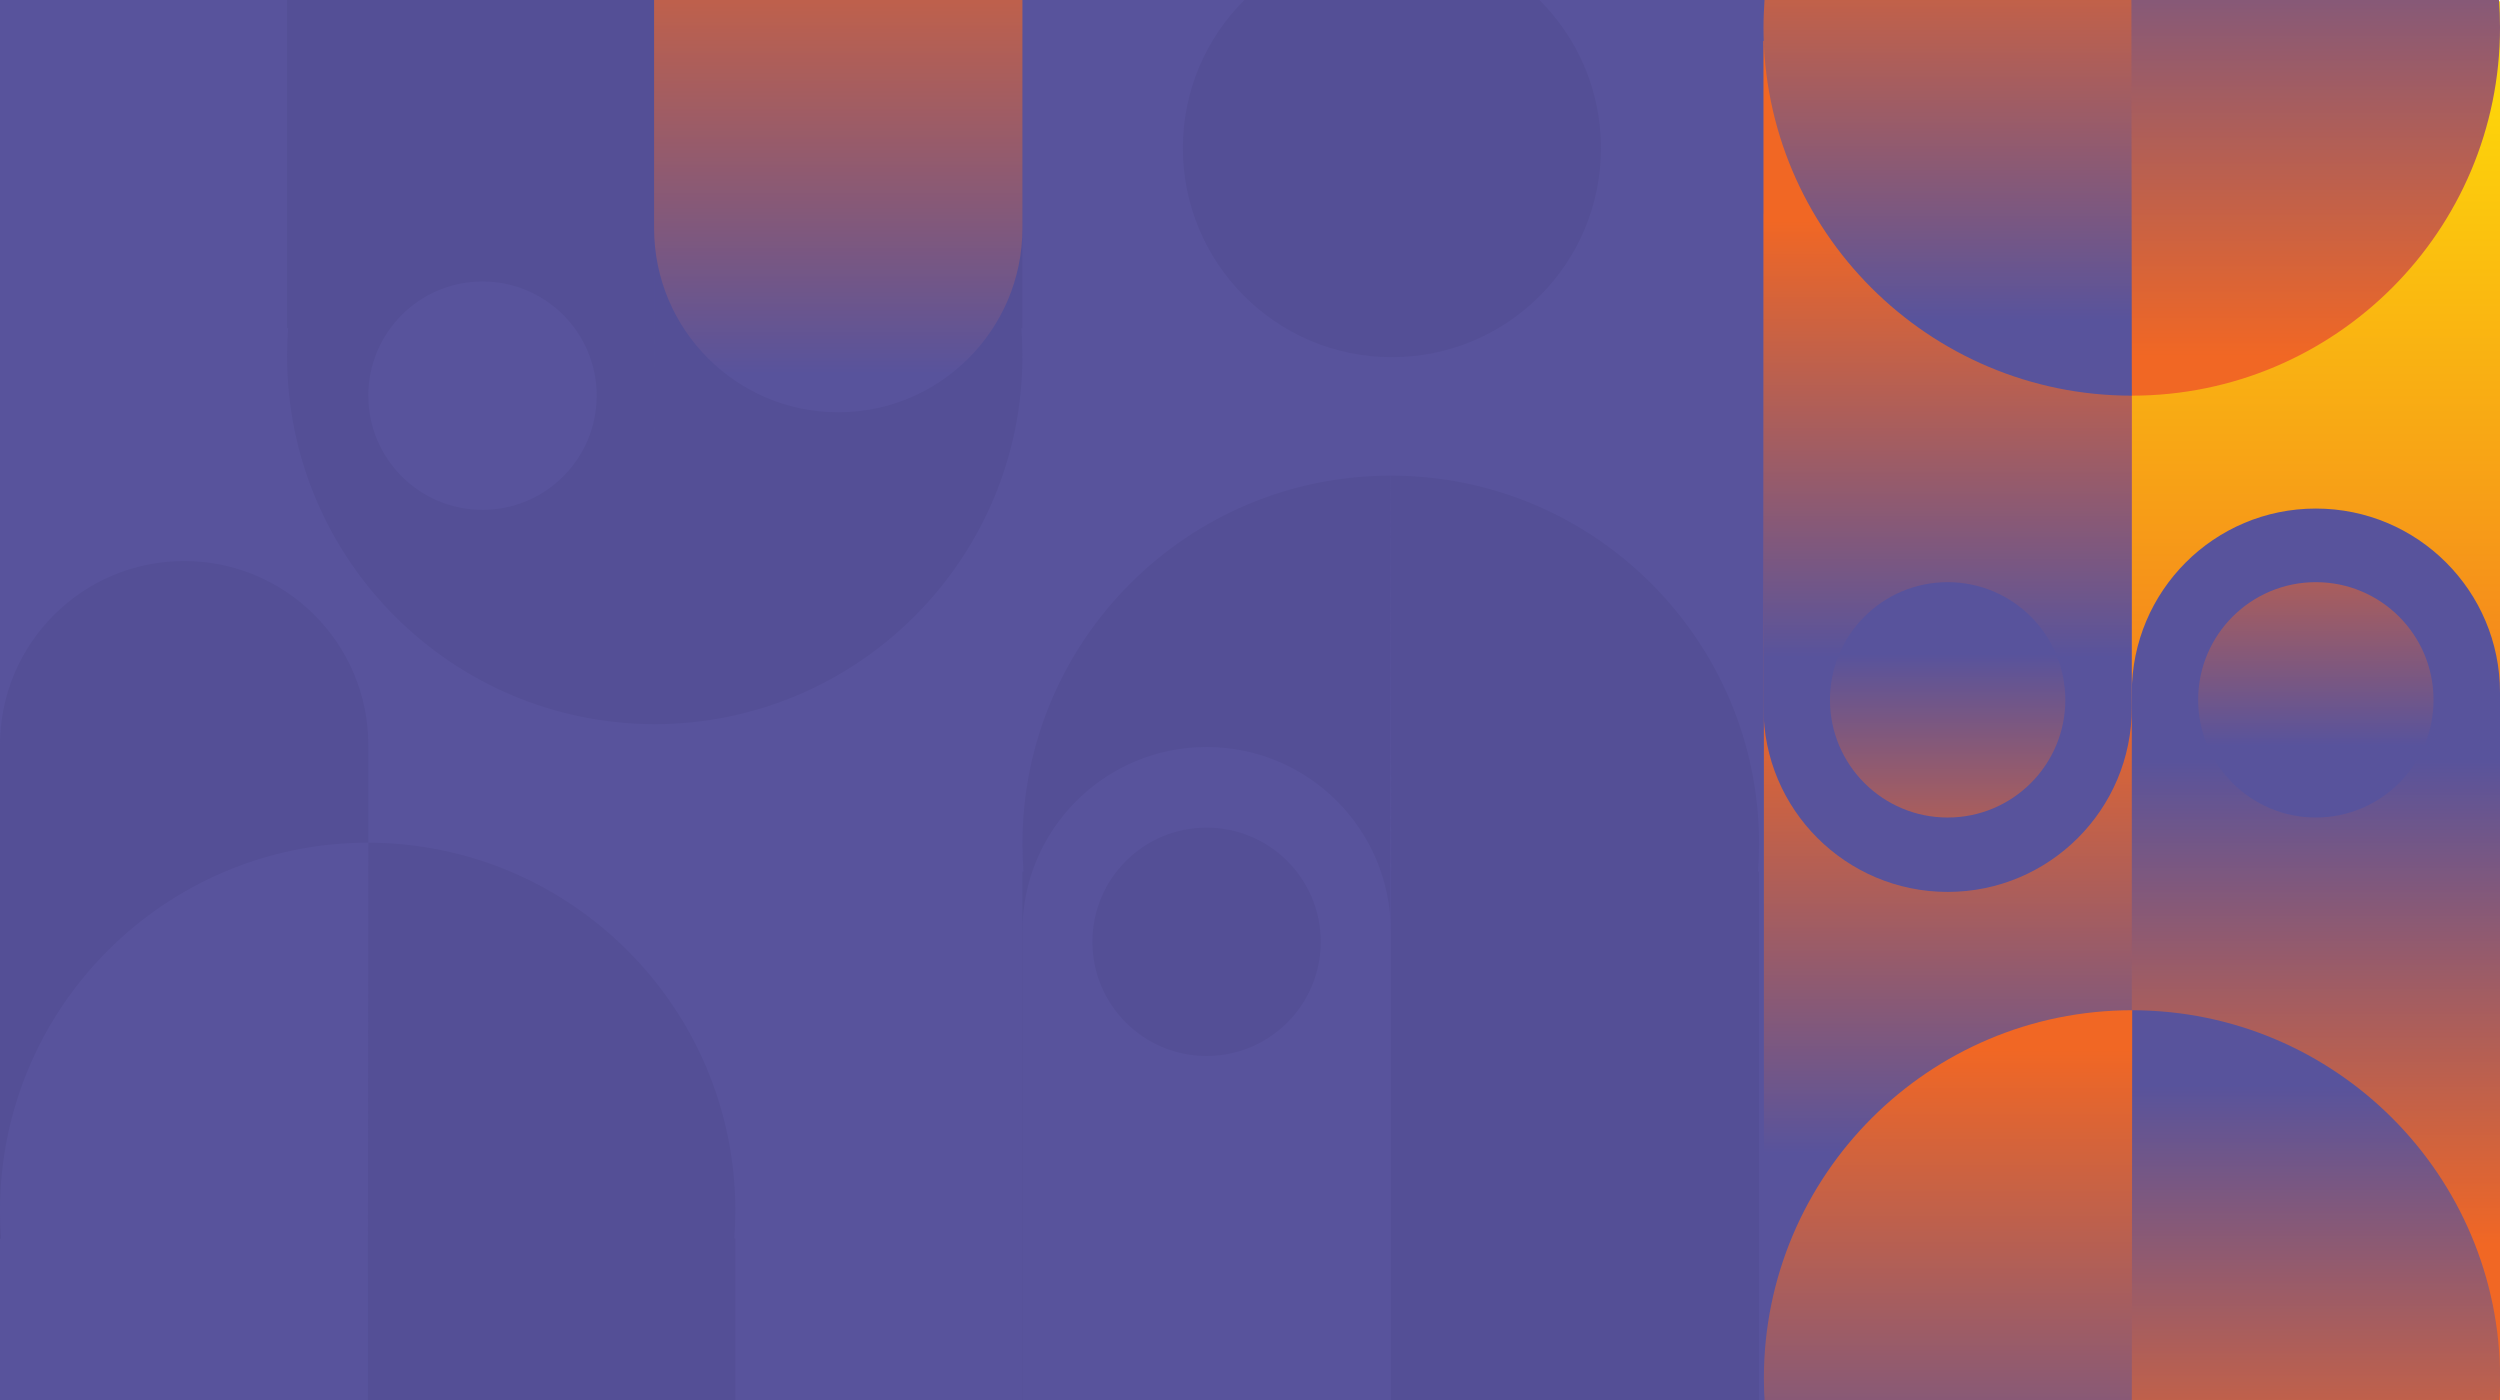
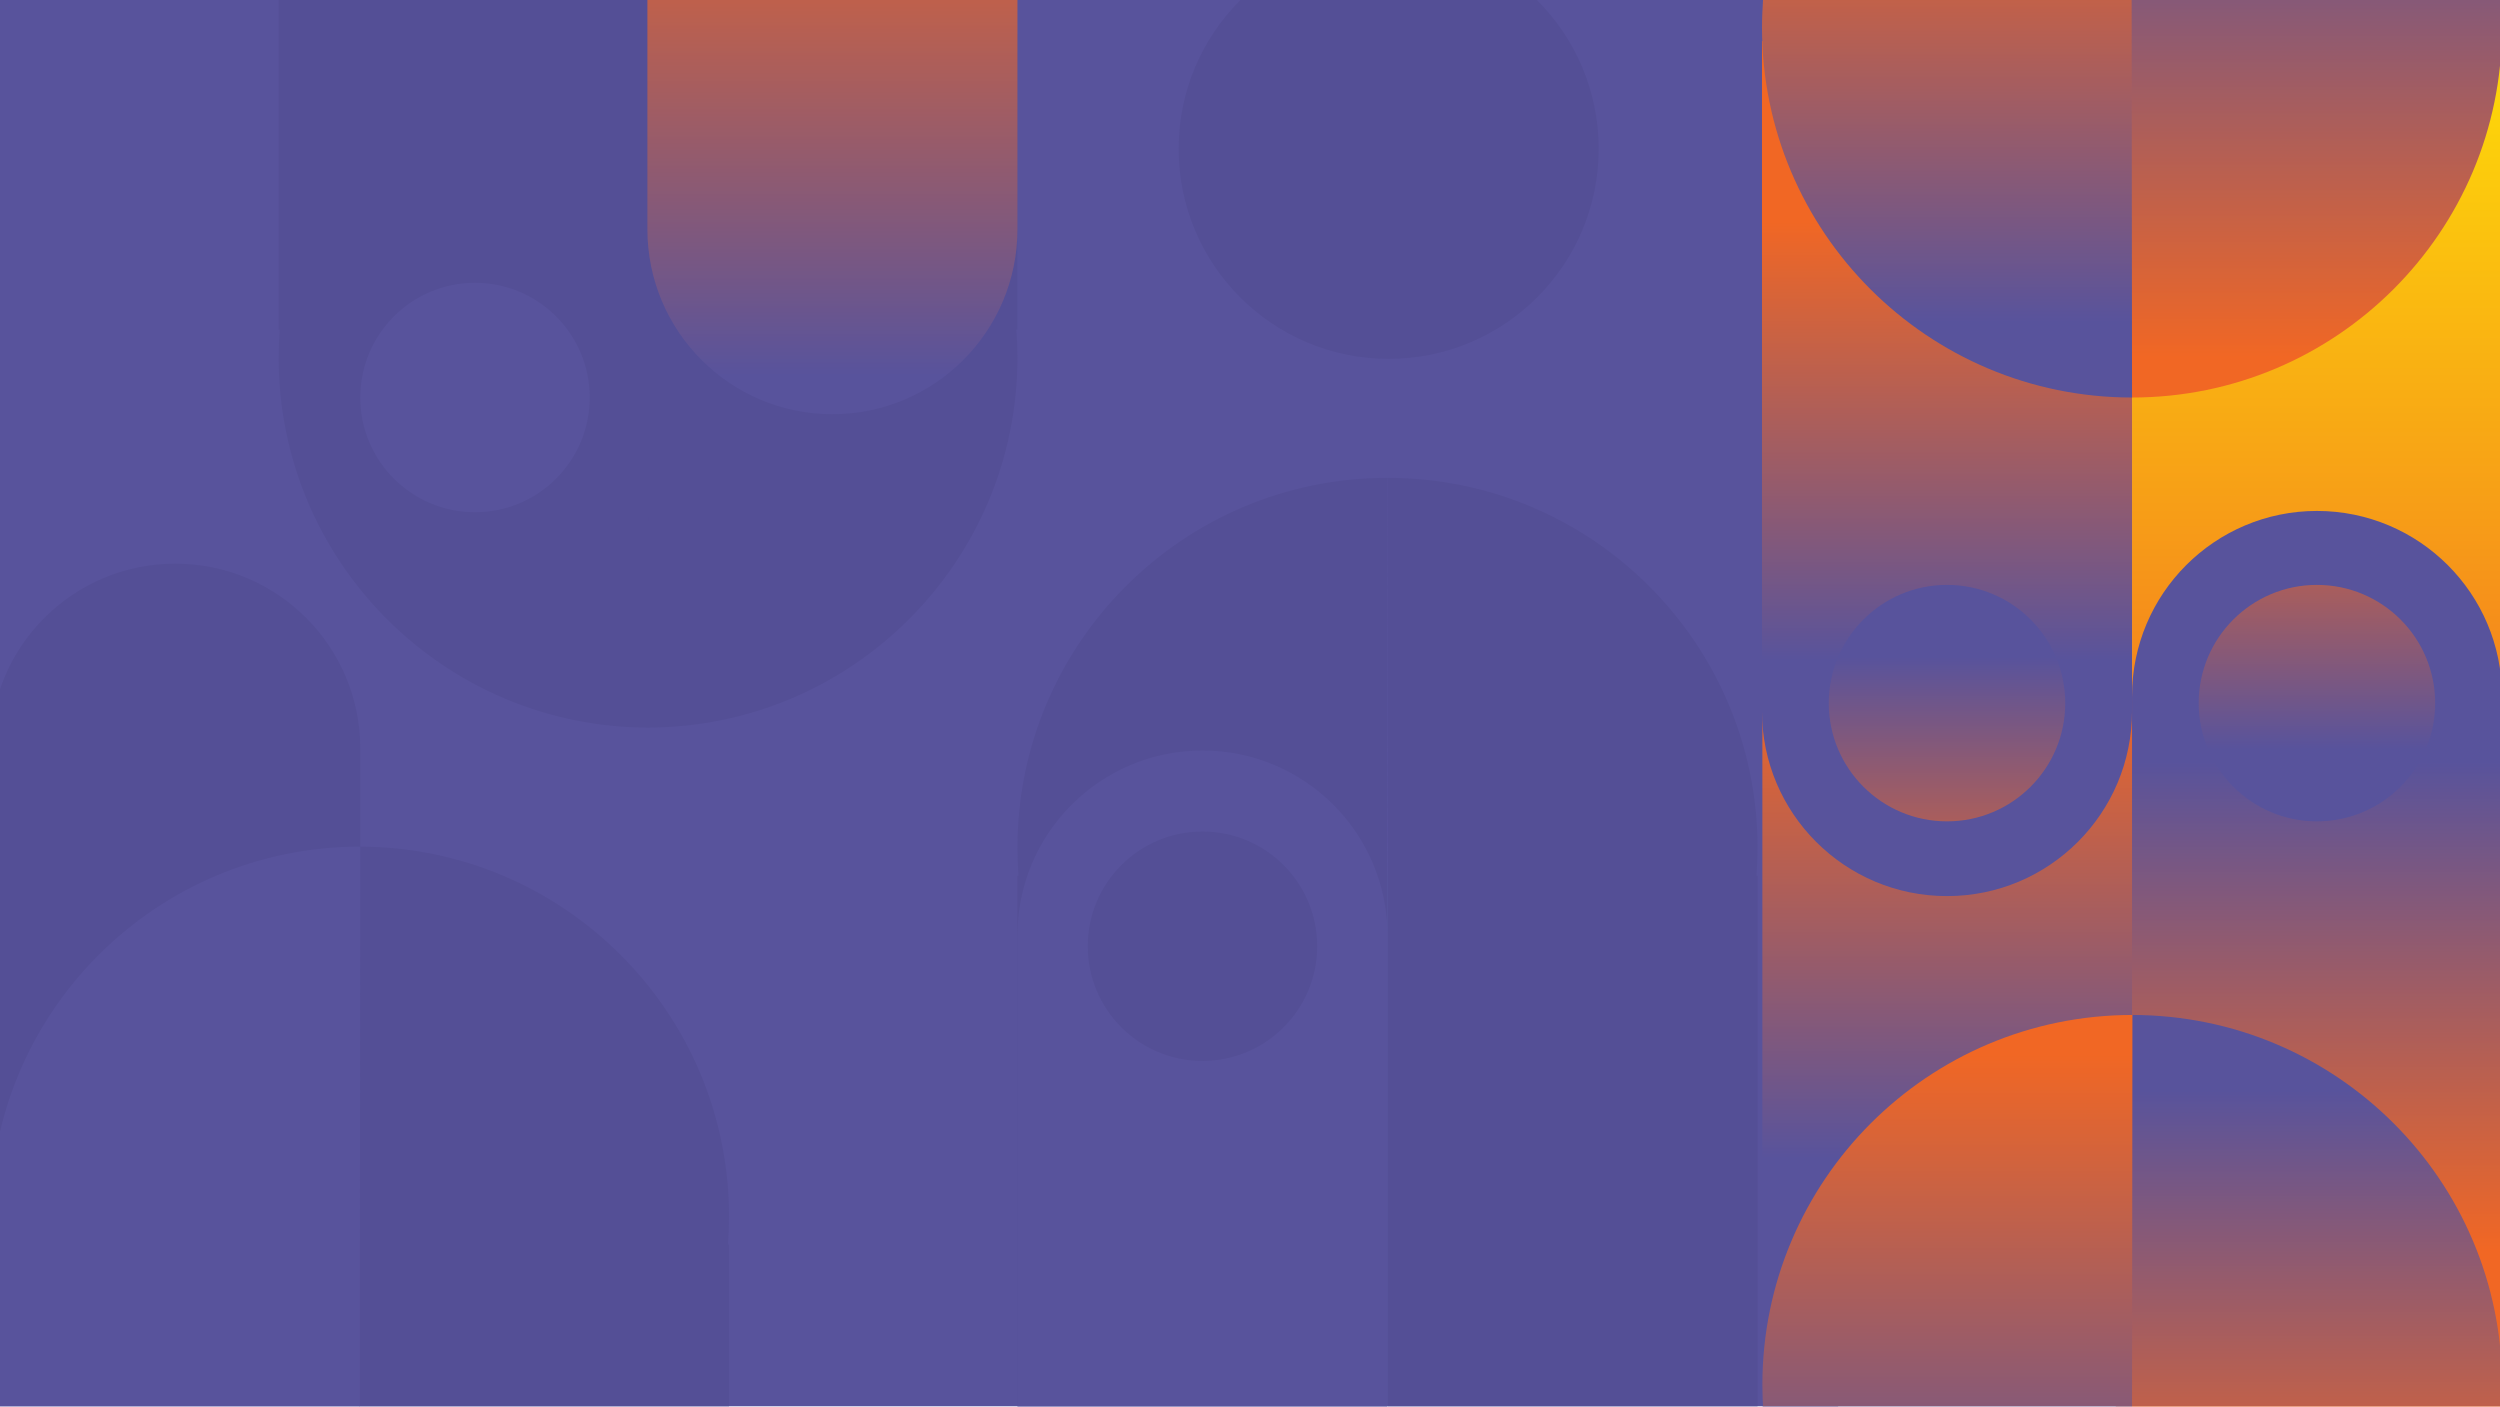
- <svg xmlns="http://www.w3.org/2000/svg" version="1.1" id="Layer_1" x="0px" y="0px" viewBox="0 0 1929 1080" style="enable-background:new 0 0 1929 1080;" xml:space="preserve">
+ <svg xmlns="http://www.w3.org/2000/svg" xmlns:xlink="http://www.w3.org/1999/xlink" version="1.1" id="Layer_1" x="0px" y="0px" viewBox="0 0 1920 1080" style="enable-background:new 0 0 1920 1080;" xml:space="preserve">
  <style type="text/css">
- 	.st0{fill:url(#SVGID_1_);}
- 	.st1{fill:url(#SVGID_2_);}
- 	.st2{fill:#58539C;}
- 	.st3{fill:url(#SVGID_3_);}
- 	.st4{fill:url(#SVGID_4_);}
- 	.st5{fill:url(#SVGID_5_);}
- 	.st6{fill:url(#SVGID_6_);}
- 	.st7{fill:url(#SVGID_7_);}
- 	.st8{fill:url(#SVGID_8_);}
- 	.st9{fill:#544F96;}
- 	.st10{fill:url(#SVGID_9_);}
- 	.st11{fill:url(#SVGID_10_);}
- 	.st12{fill:url(#SVGID_11_);}
+ 	.st0{clip-path:url(#SVGID_2_);}
+ 	.st1{fill:url(#SVGID_3_);}
+ 	.st2{fill:url(#SVGID_4_);}
+ 	.st3{fill:#58539C;}
+ 	.st4{fill:url(#SVGID_5_);}
+ 	.st5{fill:url(#SVGID_6_);}
+ 	.st6{fill:url(#SVGID_7_);}
+ 	.st7{fill:url(#SVGID_8_);}
+ 	.st8{fill:url(#SVGID_9_);}
+ 	.st9{fill:url(#SVGID_10_);}
+ 	.st10{fill:#544F96;}
+ 	.st11{fill:url(#SVGID_11_);}
+ 	.st12{fill:url(#SVGID_12_);}
+ 	.st13{fill:url(#SVGID_13_);}
</style>
-   <linearGradient id="SVGID_1_" gradientUnits="userSpaceOnUse" x1="1786.95" y1="1002.886" x2="1786.95" y2="372.274" gradientTransform="matrix(1 0 0 -1 0 1080)">
-     <stop offset="0" style="stop-color:#FDD40A" />
-     <stop offset="1" style="stop-color:#F16724" />
-   </linearGradient>
-   <rect x="1644.9" y="1" class="st0" width="284.1" height="1080.4" />
-   <linearGradient id="SVGID_2_" gradientUnits="userSpaceOnUse" x1="1783.95" y1="494.909" x2="1783.95" y2="119.479" gradientTransform="matrix(1 0 0 -1 0 1080)">
-     <stop offset="0" style="stop-color:#58539C" />
-     <stop offset="1" style="stop-color:#F16724" />
-   </linearGradient>
-   <path class="st1" d="M1786.9,392.4L1786.9,392.4c78.5,0,142.1,63.6,142.1,142V1085h-284.1l-6-386.5l6-164  C1644.9,456,1708.5,392.4,1786.9,392.4z" />
-   <rect y="-0.2" class="st2" width="1419.2" height="1081.6" />
-   <linearGradient id="SVGID_3_" gradientUnits="userSpaceOnUse" x1="1502.95" y1="189.975" x2="1502.95" y2="557.343" gradientTransform="matrix(1 0 0 -1 0 1080)">
-     <stop offset="0" style="stop-color:#58539C" />
-     <stop offset="1" style="stop-color:#F16724" />
-   </linearGradient>
-   <rect x="1361" y="164.8" class="st3" width="283.9" height="916.6" />
-   <linearGradient id="SVGID_4_" gradientUnits="userSpaceOnUse" x1="1502.8" y1="572.62" x2="1502.8" y2="909.536" gradientTransform="matrix(1 0 0 -1 0 1080)">
-     <stop offset="0" style="stop-color:#58539C" />
-     <stop offset="1" style="stop-color:#F16724" />
-   </linearGradient>
-   <path class="st4" d="M1360.7,31.6l284.2,1.2v513.3c0,78.5-63.6,142.1-142.1,142.1l0,0c-78.5,0-142.1-63.6-142.1-142.1V31.6z" />
-   <linearGradient id="SVGID_5_" gradientUnits="userSpaceOnUse" x1="1780.649" y1="242.541" x2="1780.649" y2="-116.076" gradientTransform="matrix(1 0 0 -1 0 1080)">
-     <stop offset="0" style="stop-color:#58539C" />
-     <stop offset="1" style="stop-color:#F16724" />
-   </linearGradient>
-   <path class="st5" d="M1632.2,1085h296.1c0.4-7.1,0.8-14.2,0.8-21.4c0-156.8-127.2-284.1-284.2-284.1" />
-   <linearGradient id="SVGID_6_" gradientUnits="userSpaceOnUse" x1="1516.7" y1="720.254" x2="1516.7" y2="1116.048" gradientTransform="matrix(-1 0 0 1 3299.75 -841.1829)">
-     <stop offset="0" style="stop-color:#58539C" />
-     <stop offset="1" style="stop-color:#F16724" />
-   </linearGradient>
-   <path class="st6" d="M1644.8,305.3c157,0,284.2-127.3,284.2-284.1c0-7.2-0.3-14.3-0.8-21.4h-291.1" />
-   <linearGradient id="SVGID_7_" gradientUnits="userSpaceOnUse" x1="1786.9" y1="646.561" x2="1786.9" y2="410.375" gradientTransform="matrix(1 0 0 1 0 -71.2817)">
-     <stop offset="0" style="stop-color:#58539C" />
-     <stop offset="1" style="stop-color:#F16724" />
-   </linearGradient>
-   <circle class="st7" cx="1786.9" cy="540" r="90.8" />
-   <linearGradient id="SVGID_8_" gradientUnits="userSpaceOnUse" x1="1502.8" y1="575.28" x2="1502.8" y2="339.093" gradientTransform="matrix(1 0 0 -1 0 1080)">
-     <stop offset="0" style="stop-color:#58539C" />
-     <stop offset="1" style="stop-color:#F16724" />
-   </linearGradient>
-   <circle class="st8" cx="1502.8" cy="540" r="90.8" />
-   <path class="st9" d="M788.9,651.1c0,7.2,0.3,14.3,0.8,21.4h-0.8v420.6h283.9V672.5l0.3-305.5C916.1,367,788.9,494.3,788.9,651.1z" />
-   <path class="st9" d="M1357.3,651.1c0,7.2-0.3,14.3-0.8,21.4h0.8v420.6h-283.9V672.5l-0.3-305.5  C1230.2,367,1357.3,494.3,1357.3,651.1z" />
-   <path class="st9" d="M504.7,558.8l0.3-305.5V26.2h283.9v227h-0.8c0.5,7.1,0.8,14.2,0.8,21.4C788.9,431.5,661.7,558.7,504.7,558.8z" />
-   <path class="st9" d="M505.6,558.8l-0.3-305.5V-16H221.5v269.2h0.8c-0.5,7.1-0.8,14.2-0.8,21.4C221.5,431.5,348.6,558.7,505.6,558.8z  " />
-   <circle class="st9" cx="1074" cy="114.3" r="161.3" />
-   <path class="st2" d="M788.9,718.5c0-78.5,63.6-142.1,142.1-142.1l0,0c78.5,0,142.1,63.6,142.1,142.1v373.4l-284.2,1.2L788.9,718.5  L788.9,718.5z" />
-   <path class="st9" d="M567.4,934.3c0,7.2-0.3,14.3-0.8,21.4h0.8v137.4H283.5V955.7l-0.3-305.5C440.2,650.2,567.4,777.4,567.4,934.3z" />
-   <path class="st9" d="M0,575c0-78.5,63.6-142.1,142.1-142.1l0,0c78.5,0,142.1,63.6,142.1,142.1v407.6L0,983.9V575z" />
-   <path class="st2" d="M0,934.3c0,7.2,0.3,14.3,0.8,21.4H0v137.4h283.9V955.7l0.3-305.5C127.2,650.2,0,777.4,0,934.3z" />
-   <circle class="st9" cx="931" cy="726.7" r="88.1" />
-   <circle class="st2" cx="372.3" cy="305.3" r="88.1" />
-   <linearGradient id="SVGID_9_" gradientUnits="userSpaceOnUse" x1="1503.1" y1="-125.749" x2="1503.1" y2="270.044" gradientTransform="matrix(1 0 0 -1 0 1080)">
-     <stop offset="0" style="stop-color:#58539C" />
-     <stop offset="1" style="stop-color:#F16724" />
-   </linearGradient>
-   <path class="st10" d="M1645.2,779.5c-157,0-284.2,127.3-284.2,284.1c0,7.2,0.3,14.3,0.8,21.4h283.1" />
-   <linearGradient id="SVGID_10_" gradientUnits="userSpaceOnUse" x1="1796.95" y1="1175.721" x2="1796.95" y2="817.105" gradientTransform="matrix(-1 0 0 1 3299.75 -928.3594)">
-     <stop offset="0" style="stop-color:#58539C" />
-     <stop offset="1" style="stop-color:#F16724" />
-   </linearGradient>
-   <path class="st11" d="M1644.6-0.2h-283.1c-0.4,7.1-0.8,14.2-0.8,21.4c0,156.8,127.2,284.1,284.2,284.1" />
-   <linearGradient id="SVGID_11_" gradientUnits="userSpaceOnUse" x1="646.8" y1="288.655" x2="646.8" y2="-142.112">
-     <stop offset="0" style="stop-color:#58539C" />
-     <stop offset="1" style="stop-color:#F16724" />
-   </linearGradient>
-   <path class="st12" d="M504.7-67.2L788.9-66v242c0,78.5-63.6,142.1-142.1,142.1l0,0c-78.5,0-142.1-63.6-142.1-142.1L504.7-67.2  L504.7-67.2z" />
+   <g>
+     <defs>
+       <rect id="SVGID_1_" width="1920" height="1080" />
+     </defs>
+     <clipPath id="SVGID_2_">
+       <use xlink:href="#SVGID_1_" style="overflow:visible;" />
+     </clipPath>
+     <g class="st0">
+       <linearGradient id="SVGID_3_" gradientUnits="userSpaceOnUse" x1="1779.45" y1="77.114" x2="1779.45" y2="707.726">
+         <stop offset="0" style="stop-color:#FDD40A" />
+         <stop offset="1" style="stop-color:#F16724" />
+       </linearGradient>
+       <rect x="1637.4" y="1" class="st1" width="284.1" height="1080.4" />
+       <linearGradient id="SVGID_4_" gradientUnits="userSpaceOnUse" x1="1776.45" y1="585.091" x2="1776.45" y2="960.521">
+         <stop offset="0" style="stop-color:#58539C" />
+         <stop offset="1" style="stop-color:#F16724" />
+       </linearGradient>
+       <path class="st2" d="M1779.4,392.4L1779.4,392.4c78.5,0,142.1,63.6,142.1,142V1085h-284.1l-6-386.5l6-164    C1637.4,456,1701,392.4,1779.4,392.4z" />
+       <rect x="-7.5" y="-0.2" class="st3" width="1419.2" height="1081.6" />
+       <linearGradient id="SVGID_5_" gradientUnits="userSpaceOnUse" x1="1495.45" y1="890.025" x2="1495.45" y2="522.657">
+         <stop offset="0" style="stop-color:#58539C" />
+         <stop offset="1" style="stop-color:#F16724" />
+       </linearGradient>
+       <rect x="1353.5" y="164.8" class="st4" width="283.9" height="916.6" />
+       <linearGradient id="SVGID_6_" gradientUnits="userSpaceOnUse" x1="1495.3" y1="507.38" x2="1495.3" y2="170.464">
+         <stop offset="0" style="stop-color:#58539C" />
+         <stop offset="1" style="stop-color:#F16724" />
+       </linearGradient>
+       <path class="st5" d="M1353.2,31.6l284.2,1.2v513.3c0,78.5-63.6,142.1-142.1,142.1l0,0c-78.5,0-142.1-63.6-142.1-142.1V31.6z" />
+       <linearGradient id="SVGID_7_" gradientUnits="userSpaceOnUse" x1="1773.15" y1="837.459" x2="1773.15" y2="1196.076">
+         <stop offset="0" style="stop-color:#58539C" />
+         <stop offset="1" style="stop-color:#F16724" />
+       </linearGradient>
+       <path class="st6" d="M1624.7,1085h296.1c0.4-7.1,0.8-14.2,0.8-21.4c0-156.8-127.2-284.1-284.2-284.1" />
+       <linearGradient id="SVGID_8_" gradientUnits="userSpaceOnUse" x1="1525.2" y1="359.746" x2="1525.2" y2="-36.048" gradientTransform="matrix(-1 0 0 -1 3300.75 238.8171)">
+         <stop offset="0" style="stop-color:#58539C" />
+         <stop offset="1" style="stop-color:#F16724" />
+       </linearGradient>
+       <path class="st7" d="M1637.3,305.3c157,0,284.2-127.3,284.2-284.1c0-7.2-0.3-14.3-0.8-21.4h-291.1" />
+       <linearGradient id="SVGID_9_" gradientUnits="userSpaceOnUse" x1="1779.4" y1="433.439" x2="1779.4" y2="669.625" gradientTransform="matrix(1 0 0 -1 0 1008.718)">
+         <stop offset="0" style="stop-color:#58539C" />
+         <stop offset="1" style="stop-color:#F16724" />
+       </linearGradient>
+       <circle class="st8" cx="1779.4" cy="540" r="90.8" />
+       <linearGradient id="SVGID_10_" gradientUnits="userSpaceOnUse" x1="1495.3" y1="504.72" x2="1495.3" y2="740.907">
+         <stop offset="0" style="stop-color:#58539C" />
+         <stop offset="1" style="stop-color:#F16724" />
+       </linearGradient>
+       <circle class="st9" cx="1495.3" cy="540" r="90.8" />
+       <path class="st10" d="M781.4,651.1c0,7.2,0.3,14.3,0.8,21.4h-0.8v420.6h283.9V672.5l0.3-305.5C908.6,367,781.4,494.3,781.4,651.1z    " />
+       <path class="st10" d="M1349.8,651.1c0,7.2-0.3,14.3-0.8,21.4h0.8v420.6h-283.9V672.5l-0.3-305.5    C1222.7,367,1349.8,494.3,1349.8,651.1z" />
+       <path class="st10" d="M497.2,558.8l0.3-305.5V26.2h283.9v227h-0.8c0.5,7.1,0.8,14.2,0.8,21.4C781.4,431.5,654.2,558.7,497.2,558.8    z" />
+       <path class="st10" d="M498.1,558.8l-0.3-305.5V-16H214v269.2h0.8c-0.5,7.1-0.8,14.2-0.8,21.4C214,431.5,341.1,558.7,498.1,558.8z" />
+       <circle class="st10" cx="1066.5" cy="114.3" r="161.3" />
+       <path class="st3" d="M781.4,718.5c0-78.5,63.6-142.1,142.1-142.1l0,0c78.5,0,142.1,63.6,142.1,142.1v373.4l-284.2,1.2L781.4,718.5    L781.4,718.5z" />
+       <path class="st10" d="M559.9,934.3c0,7.2-0.3,14.3-0.8,21.4h0.8v137.4H276V955.7l-0.3-305.5C432.7,650.2,559.9,777.4,559.9,934.3z    " />
+       <path class="st10" d="M-7.5,575c0-78.5,63.6-142.1,142.1-142.1l0,0c78.5,0,142.1,63.6,142.1,142.1v407.6l-284.2,1.3V575z" />
+       <path class="st3" d="M-7.5,934.3c0,7.2,0.3,14.3,0.8,21.4h-0.8v137.4h283.9V955.7l0.3-305.5C119.7,650.2-7.5,777.4-7.5,934.3z" />
+       <circle class="st10" cx="923.5" cy="726.7" r="88.1" />
+       <circle class="st3" cx="364.8" cy="305.3" r="88.1" />
+       <linearGradient id="SVGID_11_" gradientUnits="userSpaceOnUse" x1="1495.6" y1="1205.749" x2="1495.6" y2="809.956">
+         <stop offset="0" style="stop-color:#58539C" />
+         <stop offset="1" style="stop-color:#F16724" />
+       </linearGradient>
+       <path class="st11" d="M1637.7,779.5c-157,0-284.2,127.3-284.2,284.1c0,7.2,0.3,14.3,0.8,21.4h283.1" />
+       <linearGradient id="SVGID_12_" gradientUnits="userSpaceOnUse" x1="1805.45" y1="-95.721" x2="1805.45" y2="262.895" gradientTransform="matrix(-1 0 0 -1 3300.75 151.6406)">
+         <stop offset="0" style="stop-color:#58539C" />
+         <stop offset="1" style="stop-color:#F16724" />
+       </linearGradient>
+       <path class="st12" d="M1637.1-0.2H1354c-0.4,7.1-0.8,14.2-0.8,21.4c0,156.8,127.2,284.1,284.2,284.1" />
+       <linearGradient id="SVGID_13_" gradientUnits="userSpaceOnUse" x1="639.3" y1="791.345" x2="639.3" y2="1222.112" gradientTransform="matrix(1 0 0 -1 0 1080)">
+         <stop offset="0" style="stop-color:#58539C" />
+         <stop offset="1" style="stop-color:#F16724" />
+       </linearGradient>
+       <path class="st13" d="M497.2-67.2L781.4-66v242c0,78.5-63.6,142.1-142.1,142.1l0,0c-78.5,0-142.1-63.6-142.1-142.1L497.2-67.2    L497.2-67.2z" />
+     </g>
+   </g>
</svg>
